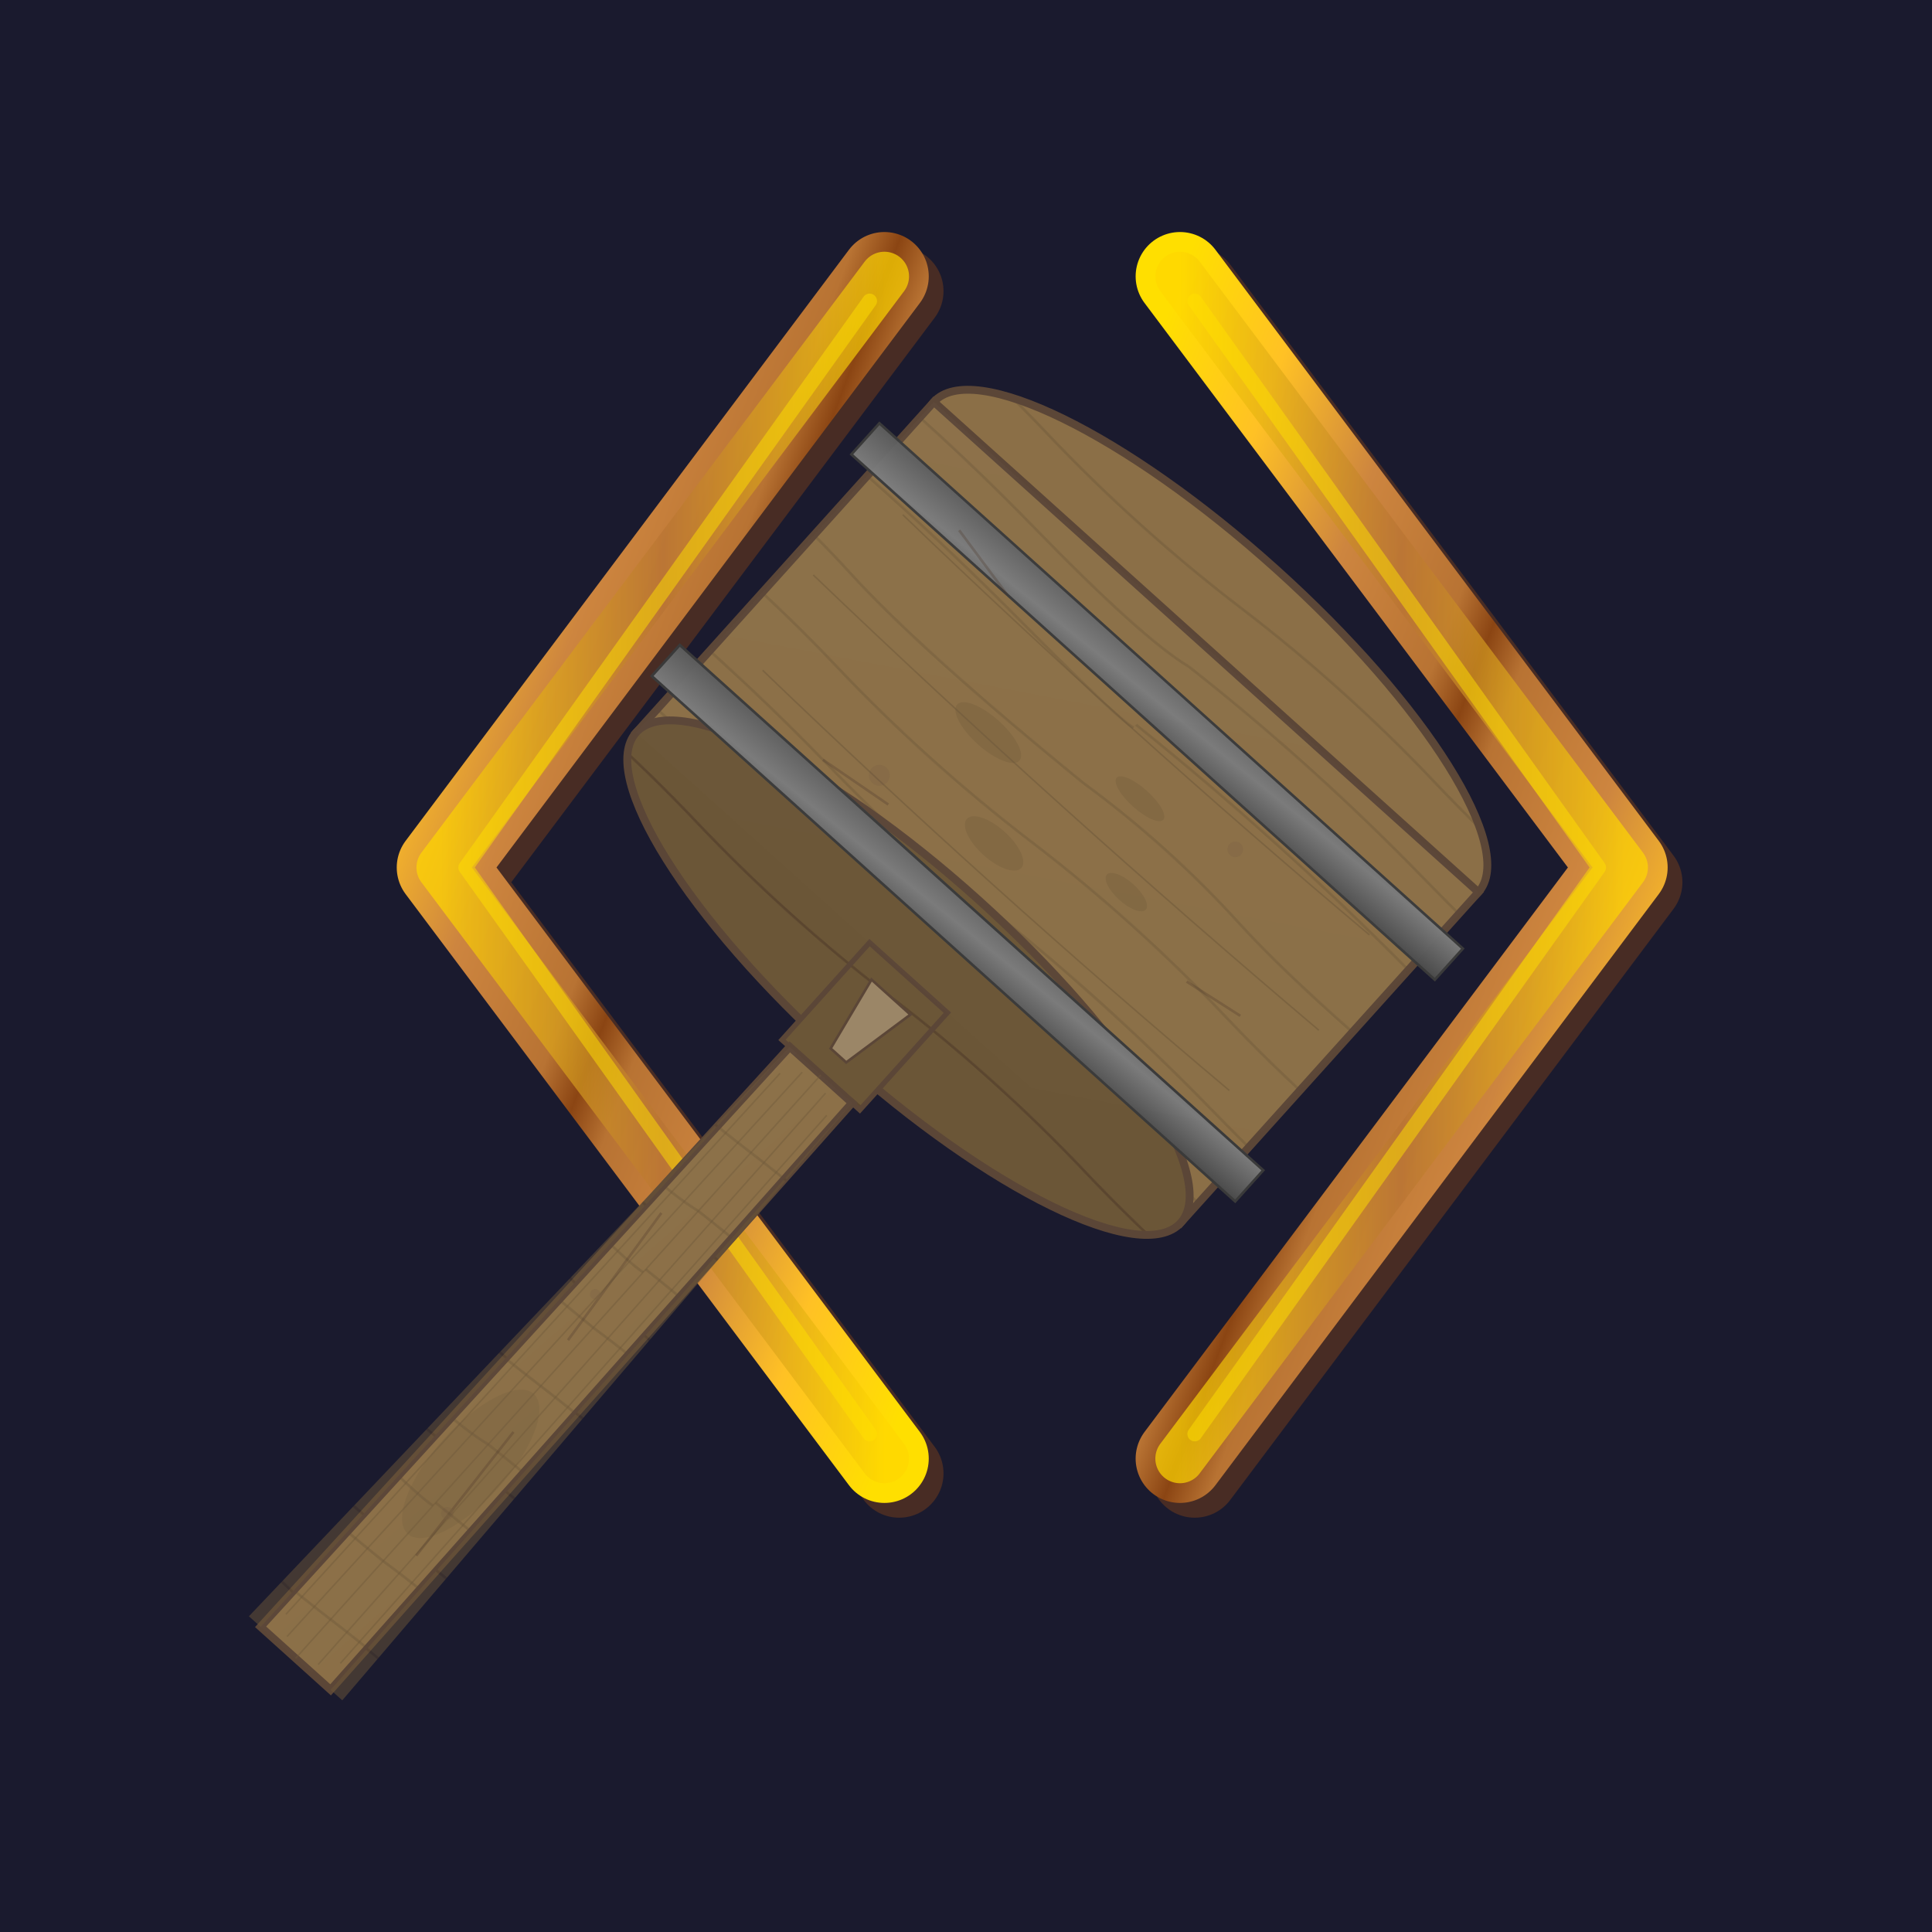
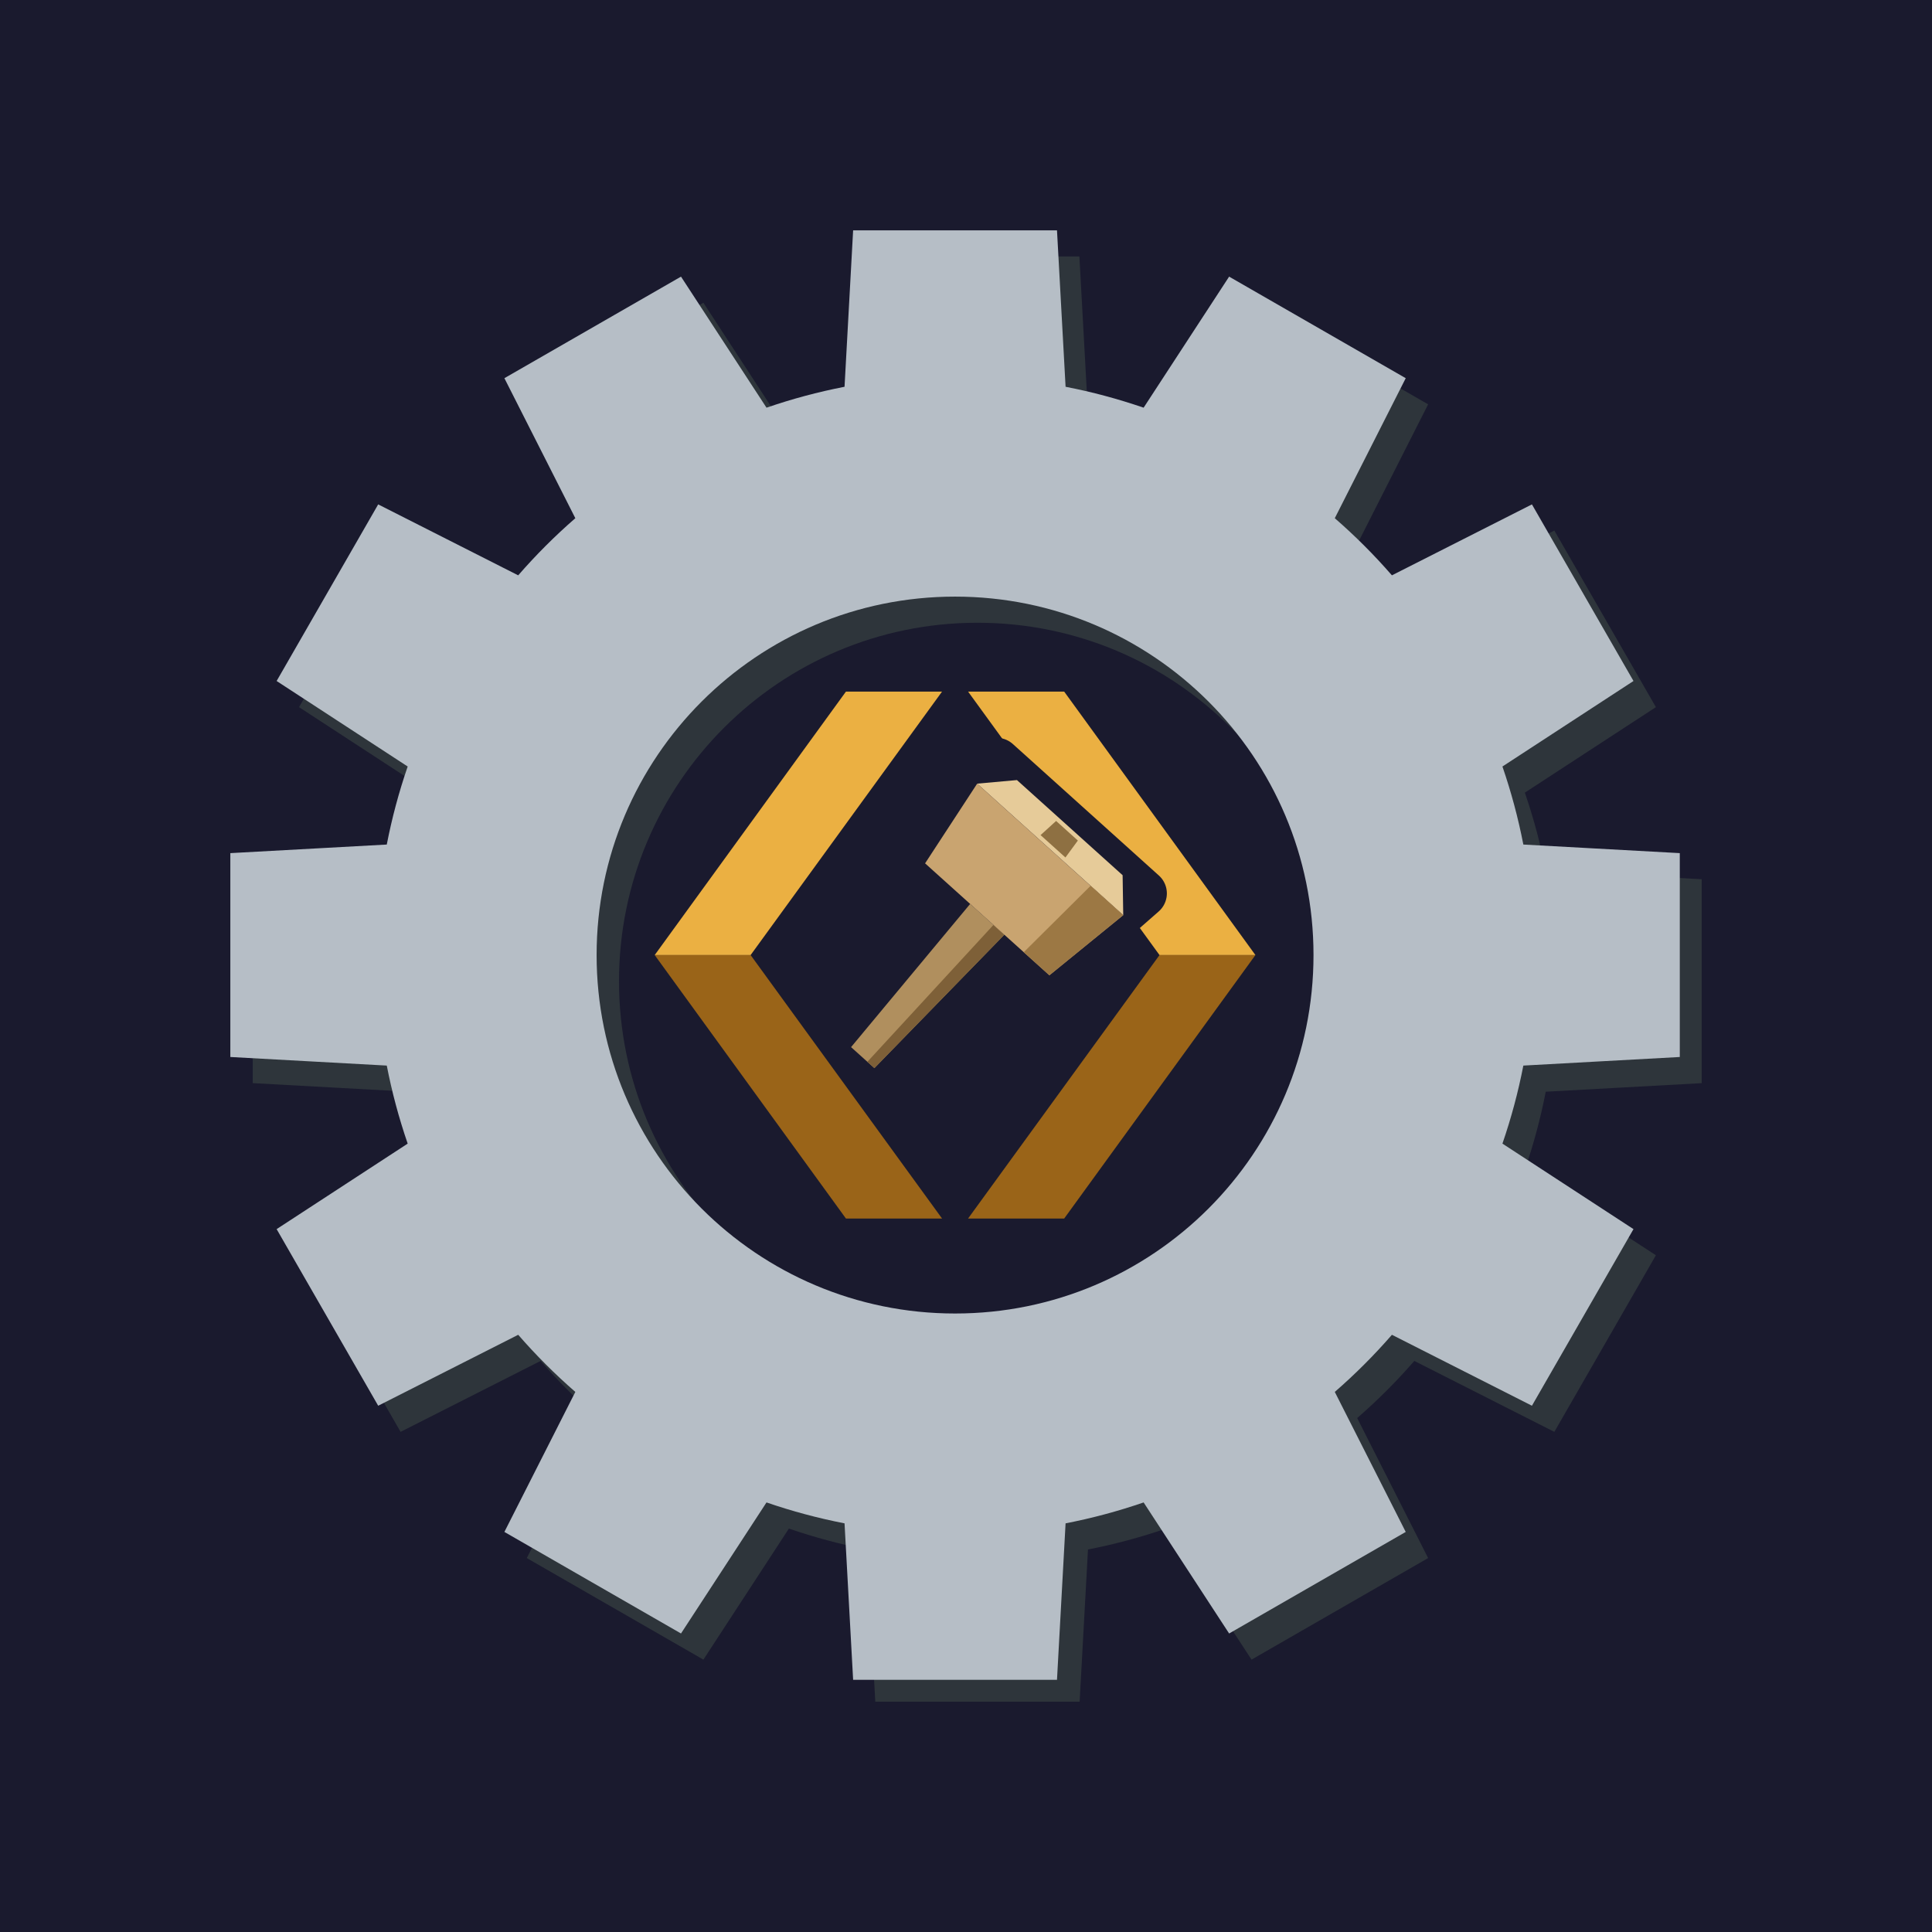
<svg xmlns="http://www.w3.org/2000/svg" width="512" height="512" viewBox="0 0 512 512">
  <rect width="512" height="512" fill="#1a1a2e" />
-   <svg x="61" y="61" width="390" height="390" viewBox="128.5 152.5 233.5 239" preserveAspectRatio="xMidYMid meet">
+   <svg x="61" y="61" width="390" height="390" viewBox="5.86 5.86 394.14 394.14" preserveAspectRatio="xMidYMid meet">
    <defs>
-       <pattern id="oakGrain" x="0" y="0" width="100" height="200" patternUnits="userSpaceOnUse">
-         <rect width="100" height="200" fill="#8B6F47" />
-         <path d="M0,10 Q25,8 50,10 T100,10" stroke="#6B5637" stroke-width="0.5" fill="none" opacity="0.4" />
-         <path d="M0,25 Q30,23 60,25 T100,25" stroke="#6B5637" stroke-width="0.5" fill="none" opacity="0.4" />
-         <path d="M0,40 Q35,38 70,40 T100,40" stroke="#6B5637" stroke-width="0.5" fill="none" opacity="0.4" />
-         <path d="M0,55 Q20,53 40,55 T100,55" stroke="#6B5637" stroke-width="0.5" fill="none" opacity="0.4" />
-         <path d="M0,70 Q25,68 50,70 T100,70" stroke="#6B5637" stroke-width="0.5" fill="none" opacity="0.4" />
-         <path d="M0,85 Q30,83 60,85 T100,85" stroke="#6B5637" stroke-width="0.5" fill="none" opacity="0.4" />
-         <path d="M0,100 Q35,98 70,100 T100,100" stroke="#6B5637" stroke-width="0.5" fill="none" opacity="0.4" />
-         <path d="M0,115 Q20,113 40,115 T100,115" stroke="#6B5637" stroke-width="0.5" fill="none" opacity="0.4" />
-         <path d="M0,130 Q25,128 50,130 T100,130" stroke="#6B5637" stroke-width="0.5" fill="none" opacity="0.4" />
-         <path d="M0,145 Q30,143 60,145 T100,145" stroke="#6B5637" stroke-width="0.5" fill="none" opacity="0.4" />
-         <path d="M0,160 Q35,158 70,160 T100,160" stroke="#6B5637" stroke-width="0.5" fill="none" opacity="0.4" />
-         <path d="M0,175 Q20,173 40,175 T100,175" stroke="#6B5637" stroke-width="0.5" fill="none" opacity="0.4" />
-         <path d="M0,190 Q25,188 50,190 T100,190" stroke="#6B5637" stroke-width="0.5" fill="none" opacity="0.4" />
-       </pattern>
-       <pattern id="oakGrainDark" x="0" y="0" width="100" height="200" patternUnits="userSpaceOnUse">
-         <rect width="100" height="200" fill="#6B5637" />
-         <path d="M0,10 Q25,8 50,10 T100,10" stroke="#4B3627" stroke-width="0.5" fill="none" opacity="0.5" />
-         <path d="M0,30 Q30,28 60,30 T100,30" stroke="#4B3627" stroke-width="0.5" fill="none" opacity="0.5" />
-         <path d="M0,50 Q35,48 70,50 T100,50" stroke="#4B3627" stroke-width="0.5" fill="none" opacity="0.5" />
-         <path d="M0,70 Q20,68 40,70 T100,70" stroke="#4B3627" stroke-width="0.5" fill="none" opacity="0.5" />
-         <path d="M0,90 Q25,88 50,90 T100,90" stroke="#4B3627" stroke-width="0.5" fill="none" opacity="0.5" />
-         <path d="M0,110 Q30,108 60,110 T100,110" stroke="#4B3627" stroke-width="0.5" fill="none" opacity="0.5" />
-         <path d="M0,130 Q35,128 70,130 T100,130" stroke="#4B3627" stroke-width="0.5" fill="none" opacity="0.5" />
-         <path d="M0,150 Q20,148 40,150 T100,150" stroke="#4B3627" stroke-width="0.5" fill="none" opacity="0.5" />
-         <path d="M0,170 Q25,168 50,170 T100,170" stroke="#4B3627" stroke-width="0.5" fill="none" opacity="0.5" />
-         <path d="M0,190 Q30,188 60,190 T100,190" stroke="#4B3627" stroke-width="0.5" fill="none" opacity="0.5" />
-       </pattern>
-       <linearGradient id="ironGradient" x1="0%" y1="0%" x2="100%" y2="100%">
-         <stop offset="0%" style="stop-color:#5A5A5A;stop-opacity:1" />
-         <stop offset="50%" style="stop-color:#7A7A7A;stop-opacity:1" />
-         <stop offset="100%" style="stop-color:#4A4A4A;stop-opacity:1" />
-       </linearGradient>
-       <linearGradient id="oilSheen" x1="0%" y1="0%" x2="100%" y2="100%">
-         <stop offset="0%" style="stop-color:#FFFFFF;stop-opacity:0.1" />
-         <stop offset="50%" style="stop-color:#FFFFFF;stop-opacity:0.05" />
-         <stop offset="100%" style="stop-color:#FFFFFF;stop-opacity:0" />
-       </linearGradient>
-       <linearGradient id="metalGradient" x1="0%" y1="0%" x2="100%" y2="100%">
-         <stop offset="0%" style="stop-color:#FFDF00;stop-opacity:1" />
-         <stop offset="15%" style="stop-color:#FFC125;stop-opacity:1" />
-         <stop offset="30%" style="stop-color:#CD853F;stop-opacity:1" />
-         <stop offset="45%" style="stop-color:#B87333;stop-opacity:1" />
-         <stop offset="50%" style="stop-color:#8B4513;stop-opacity:1" />
-         <stop offset="55%" style="stop-color:#B87333;stop-opacity:1" />
-         <stop offset="70%" style="stop-color:#CD853F;stop-opacity:1" />
-         <stop offset="85%" style="stop-color:#FFC125;stop-opacity:1" />
-         <stop offset="100%" style="stop-color:#FFDF00;stop-opacity:1" />
-       </linearGradient>
-       <linearGradient id="bracketGradient" x1="0%" y1="0%" x2="100%" y2="0%">
-         <stop offset="0%" style="stop-color:#FFD700;stop-opacity:1" />
-         <stop offset="50%" style="stop-color:#B87333;stop-opacity:1" />
-         <stop offset="100%" style="stop-color:#FFD700;stop-opacity:1" />
-       </linearGradient>
+       <path id="gear-body" fill-rule="evenodd" d="M170.4,47.8 L172.7,5.9 L227.3,5.9 L229.6,47.8 A155,155 0 0 1 250.5,53.4L250.5,53.4 L273.4,18.3 L320.7,45.5 L301.7,83 A155,155 0 0 1 317,98.3L317,98.3 L354.5,79.3 L381.7,126.6 L346.6,149.5 A155,155 0 0 1 352.2,170.4L352.2,170.4 L394.1,172.7 L394.1,227.3 L352.2,229.6 A155,155 0 0 1 346.6,250.5L346.6,250.5 L381.7,273.4 L354.5,320.7 L317,301.7 A155,155 0 0 1 301.7,317L301.7,317 L320.7,354.5 L273.4,381.7 L250.5,346.6 A155,155 0 0 1 229.6,352.2L229.6,352.2 L227.3,394.1 L172.7,394.1 L170.4,352.2 A155,155 0 0 1 149.5,346.6L149.5,346.6 L126.6,381.7 L79.3,354.5 L98.3,317 A155,155 0 0 1 83,301.7L83,301.7 L45.5,320.7 L18.3,273.4 L53.4,250.5 A155,155 0 0 1 47.8,229.6L47.8,229.6 L5.9,227.3 L5.9,172.7 L47.8,170.4 A155,155 0 0 1 53.4,149.5L53.4,149.5 L18.3,126.6 L45.5,79.3 L83,98.3 A155,155 0 0 1 98.3,83L98.3,83 L79.3,45.5 L126.6,18.3 L149.5,53.4 A155,155 0 0 1 170.4,47.8 Z M200,104 A96,96 0 1 1 200,296 A96,96 0 1 1 200,104 Z" />
+       <g id="tags">
+         <path fill="#EBB042" d="M143.8,64.3 L45.3,200 L94.7,200 L193.3,64.3 Z" />
+         <path fill="#9A6418" d="M45.3,200 L143.8,335.7 L193.3,335.7 L94.7,200 Z" />
+         <path fill="#EBB042" d="M256.2,64.3 L354.7,200 L305.3,200 L206.7,64.3 Z" />
+         <path fill="#9A6418" d="M354.7,200 L256.2,335.7 L206.7,335.7 L305.3,200 Z" />
+       </g>
+       <g id="mallet">
+         <g transform="rotate(42 200 200)">
+           <path fill="#B08F5E" d="M178,154 L222,154 L215,332 L185,332 Z" />
+           <path fill="#7E6038" d="M208,154 L222,154 L215,332 L206,332 Z" />
+           <path fill="#E6CB99" d="M106,64 L132,36 L268,36 L294,64 Z" />
+           <path fill="#8E7042" d="M186,40 L214,40 L216,60 L184,60 Z" />
+           <path fill="#C9A470" d="M106,64 L294,64 L280,154 L120,154 Z" />
+           <path fill="#9C7844" d="M252,64 L294,64 L280,154 L247,154 Z" />
+         </g>
+       </g>
+       <mask id="cut-lockup">
+         <rect width="400" height="400" fill="#fff" />
+         <g transform="translate(200 200) scale(.28) translate(-200 -200)" stroke="#000" stroke-width="46" stroke-linejoin="round" fill="#000">
+           <path transform="rotate(42 200 200)" d="M178,154 L222,154 L215,332 L185,332 Z" />
+           <path transform="rotate(42 200 200)" d="M106,36 L294,36 L280,154 L120,154 Z" />
+         </g>
+       </mask>
    </defs>
-     <g transform="translate(256, 256) scale(0.8)">
-       <g transform="translate(-75, 0)">
-         <path d="M 45 -120 L -45 0 L 45 120" stroke="#8B4513" stroke-width="18" fill="none" stroke-linecap="round" stroke-linejoin="round" opacity="0.4" transform="translate(3, 3)" />
-         <path d="M 45 -120 L -45 0 L 45 120" stroke="url(#metalGradient)" stroke-width="18" fill="none" stroke-linecap="round" stroke-linejoin="round" />
-         <path d="M 45 -120 L -45 0 L 45 120" stroke="url(#bracketGradient)" stroke-width="10" fill="none" stroke-linecap="round" stroke-linejoin="round" opacity="0.7" />
-         <path d="M 42 -115 L -40 0 L 42 115" stroke="#FFDF00" stroke-width="3" fill="none" stroke-linecap="round" stroke-linejoin="round" opacity="0.5" />
-       </g>
-       <g transform="translate(75, 0)">
-         <path d="M -45 -120 L 45 0 L -45 120" stroke="#8B4513" stroke-width="18" fill="none" stroke-linecap="round" stroke-linejoin="round" opacity="0.4" transform="translate(3, 3)" />
-         <path d="M -45 -120 L 45 0 L -45 120" stroke="url(#metalGradient)" stroke-width="18" fill="none" stroke-linecap="round" stroke-linejoin="round" />
-         <path d="M -45 -120 L 45 0 L -45 120" stroke="url(#bracketGradient)" stroke-width="10" fill="none" stroke-linecap="round" stroke-linejoin="round" opacity="0.7" />
-         <path d="M -42 -115 L 40 0 L -42 115" stroke="#FFDF00" stroke-width="3" fill="none" stroke-linecap="round" stroke-linejoin="round" opacity="0.5" />
+     <g mask="url(#cut-lockup)">
+       <use href="#gear-body" transform="translate(6,7)" fill="#2E353B" />
+       <use href="#gear-body" fill="#B6BEC6" />
+       <g transform="translate(200 200) scale(.52) translate(-200 -200)">
+         <use href="#tags" />
      </g>
    </g>
-     <g transform="translate(216, 296) rotate(42) scale(0.85)">
-       <g id="malletHead">
-         <ellipse cx="0" cy="-120" rx="70" ry="20" fill="url(#oakGrain)" stroke="#5B4637" stroke-width="1.5" />
-         <rect x="-70" y="-120" width="140" height="85" fill="url(#oakGrain)" stroke="#5B4637" stroke-width="1.5" />
-         <ellipse cx="0" cy="-35" rx="70" ry="20" fill="url(#oakGrainDark)" stroke="#5B4637" stroke-width="1.5" />
-         <rect x="-75" y="-110" width="150" height="8" fill="url(#ironGradient)" stroke="#3A3A3A" stroke-width="0.5" />
-         <rect x="-75" y="-53" width="150" height="8" fill="url(#ironGradient)" stroke="#3A3A3A" stroke-width="0.5" />
-         <ellipse cx="-20" cy="-80" rx="8" ry="3" fill="#6B5637" opacity="0.3" />
-         <ellipse cx="10" cy="-90" rx="6" ry="2" fill="#6B5637" opacity="0.3" />
-         <ellipse cx="-5" cy="-65" rx="7" ry="3" fill="#6B5637" opacity="0.3" />
-         <ellipse cx="20" cy="-75" rx="5" ry="2" fill="#6B5637" opacity="0.3" />
-         <path d="M-60,-100 Q0,-98 60,-100" stroke="#6B5637" stroke-width="0.3" fill="none" opacity="0.5" />
-         <path d="M-65,-80 Q0,-78 65,-80" stroke="#6B5637" stroke-width="0.3" fill="none" opacity="0.5" />
-         <path d="M-60,-60 Q0,-58 60,-60" stroke="#6B5637" stroke-width="0.3" fill="none" opacity="0.5" />
-       </g>
-       <g id="handle">
-         <rect x="-10" y="-35" width="20" height="25" fill="url(#oakGrainDark)" stroke="#5B4637" stroke-width="1" />
-         <path d="M-8,-10 L-9,140 L9,140 L8,-10 Z" fill="url(#oakGrain)" stroke="#5B4637" stroke-width="1.5" />
-         <path d="M-8,-10 Q-10,65 -12,140 L-9,140 Z" fill="url(#oakGrainDark)" opacity="0.5" />
-         <path d="M8,-10 Q10,65 12,140 L9,140 Z" fill="url(#oakGrainDark)" opacity="0.5" />
-         <ellipse cx="0" cy="90" rx="7" ry="18" fill="#6B5637" opacity="0.2" />
-         <line x1="-6" y1="-5" x2="-7" y2="135" stroke="#6B5637" stroke-width="0.3" opacity="0.4" />
-         <line x1="-3" y1="-8" x2="-4" y2="138" stroke="#6B5637" stroke-width="0.3" opacity="0.4" />
-         <line x1="0" y1="-10" x2="0" y2="140" stroke="#6B5637" stroke-width="0.3" opacity="0.4" />
-         <line x1="3" y1="-8" x2="4" y2="138" stroke="#6B5637" stroke-width="0.3" opacity="0.4" />
-         <line x1="6" y1="-5" x2="7" y2="135" stroke="#6B5637" stroke-width="0.3" opacity="0.4" />
-         <path d="M-5,-30 L-2,-15 L2,-15 L5,-30 Z" fill="#9B8667" stroke="#5B4637" stroke-width="0.5" />
-       </g>
-       <g id="aging" opacity="0.3">
-         <line x1="-50" y1="-105" x2="-35" y2="-102" stroke="#4B3627" stroke-width="0.5" />
-         <line x1="40" y1="-70" x2="52" y2="-72" stroke="#4B3627" stroke-width="0.5" />
-         <line x1="-40" y1="-55" x2="-25" y2="-57" stroke="#4B3627" stroke-width="0.5" />
-         <line x1="-5" y1="30" x2="-2" y2="60" stroke="#4B3627" stroke-width="0.5" />
-         <line x1="2" y1="80" x2="4" y2="110" stroke="#4B3627" stroke-width="0.5" />
-         <circle cx="-30" cy="-60" r="2" fill="#5B4637" opacity="0.4" />
-         <circle cx="30" cy="-95" r="1.5" fill="#5B4637" opacity="0.4" />
-         <circle cx="-4" cy="50" r="1" fill="#5B4637" opacity="0.4" />
-         <circle cx="3" cy="100" r="1.2" fill="#5B4637" opacity="0.4" />
-       </g>
-       <g id="sheen" opacity="0.15">
-         <rect x="-70" y="-120" width="140" height="85" fill="url(#oilSheen)" />
-         <path d="M-8,-10 L-9,140 L9,140 L8,-10 Z" fill="url(#oilSheen)" />
-       </g>
+     <g transform="translate(200 200) scale(.28) translate(-200 -200)">
+       <use href="#mallet" />
    </g>
  </svg>
</svg>
